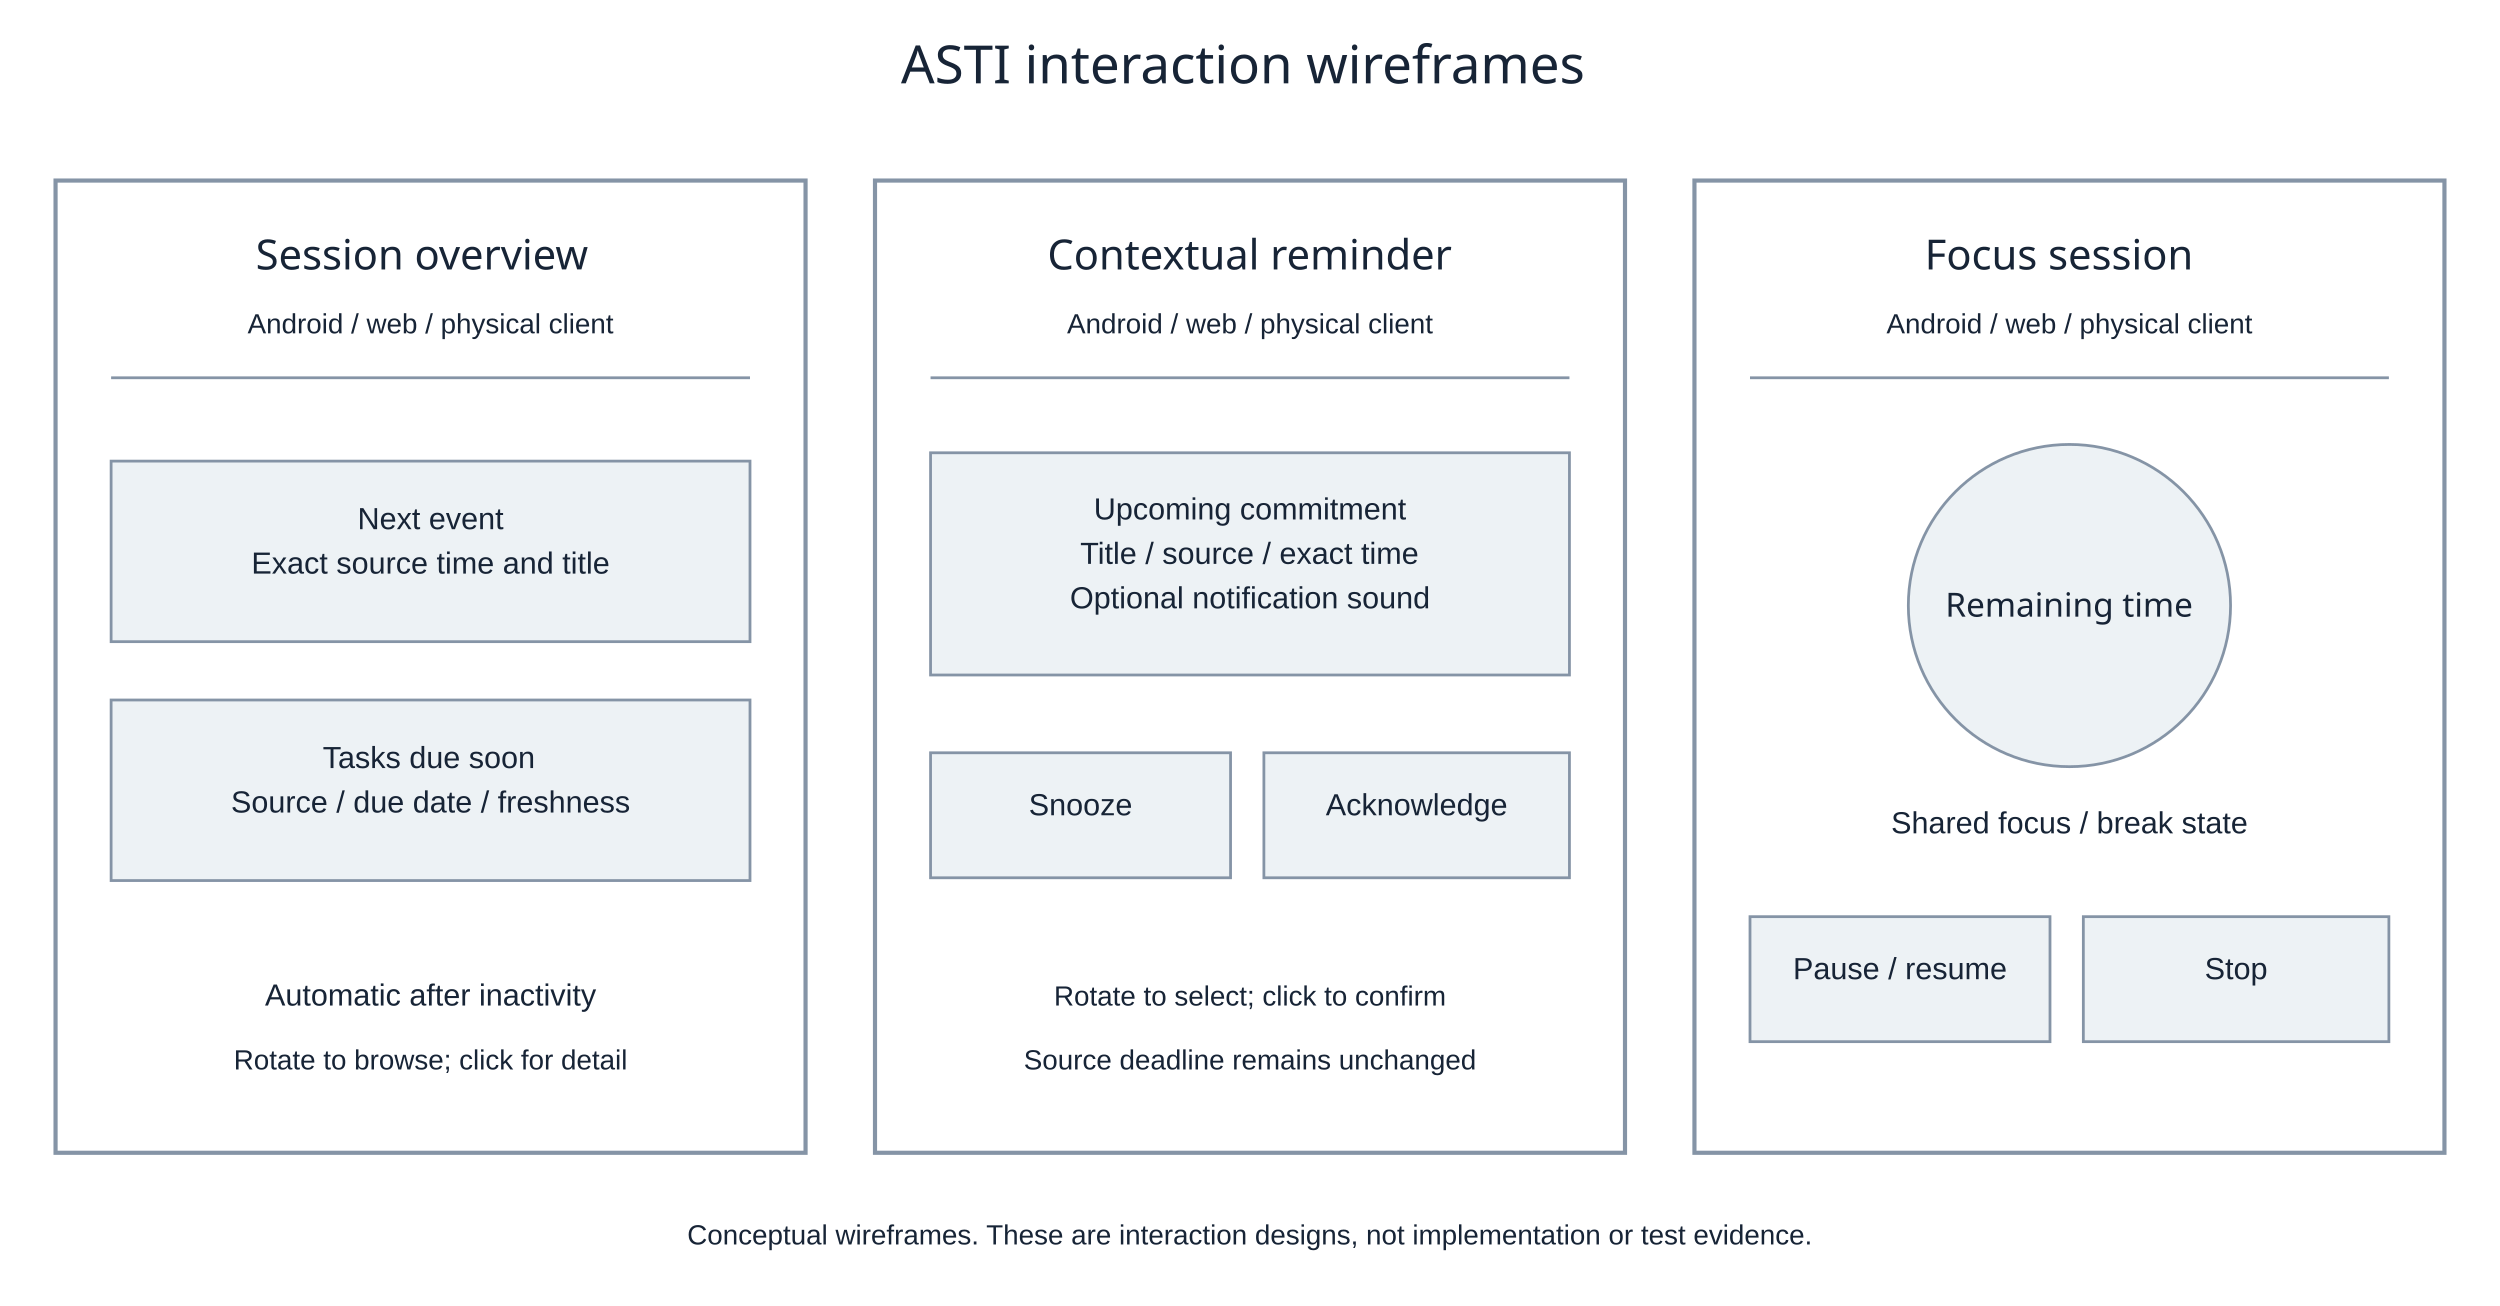
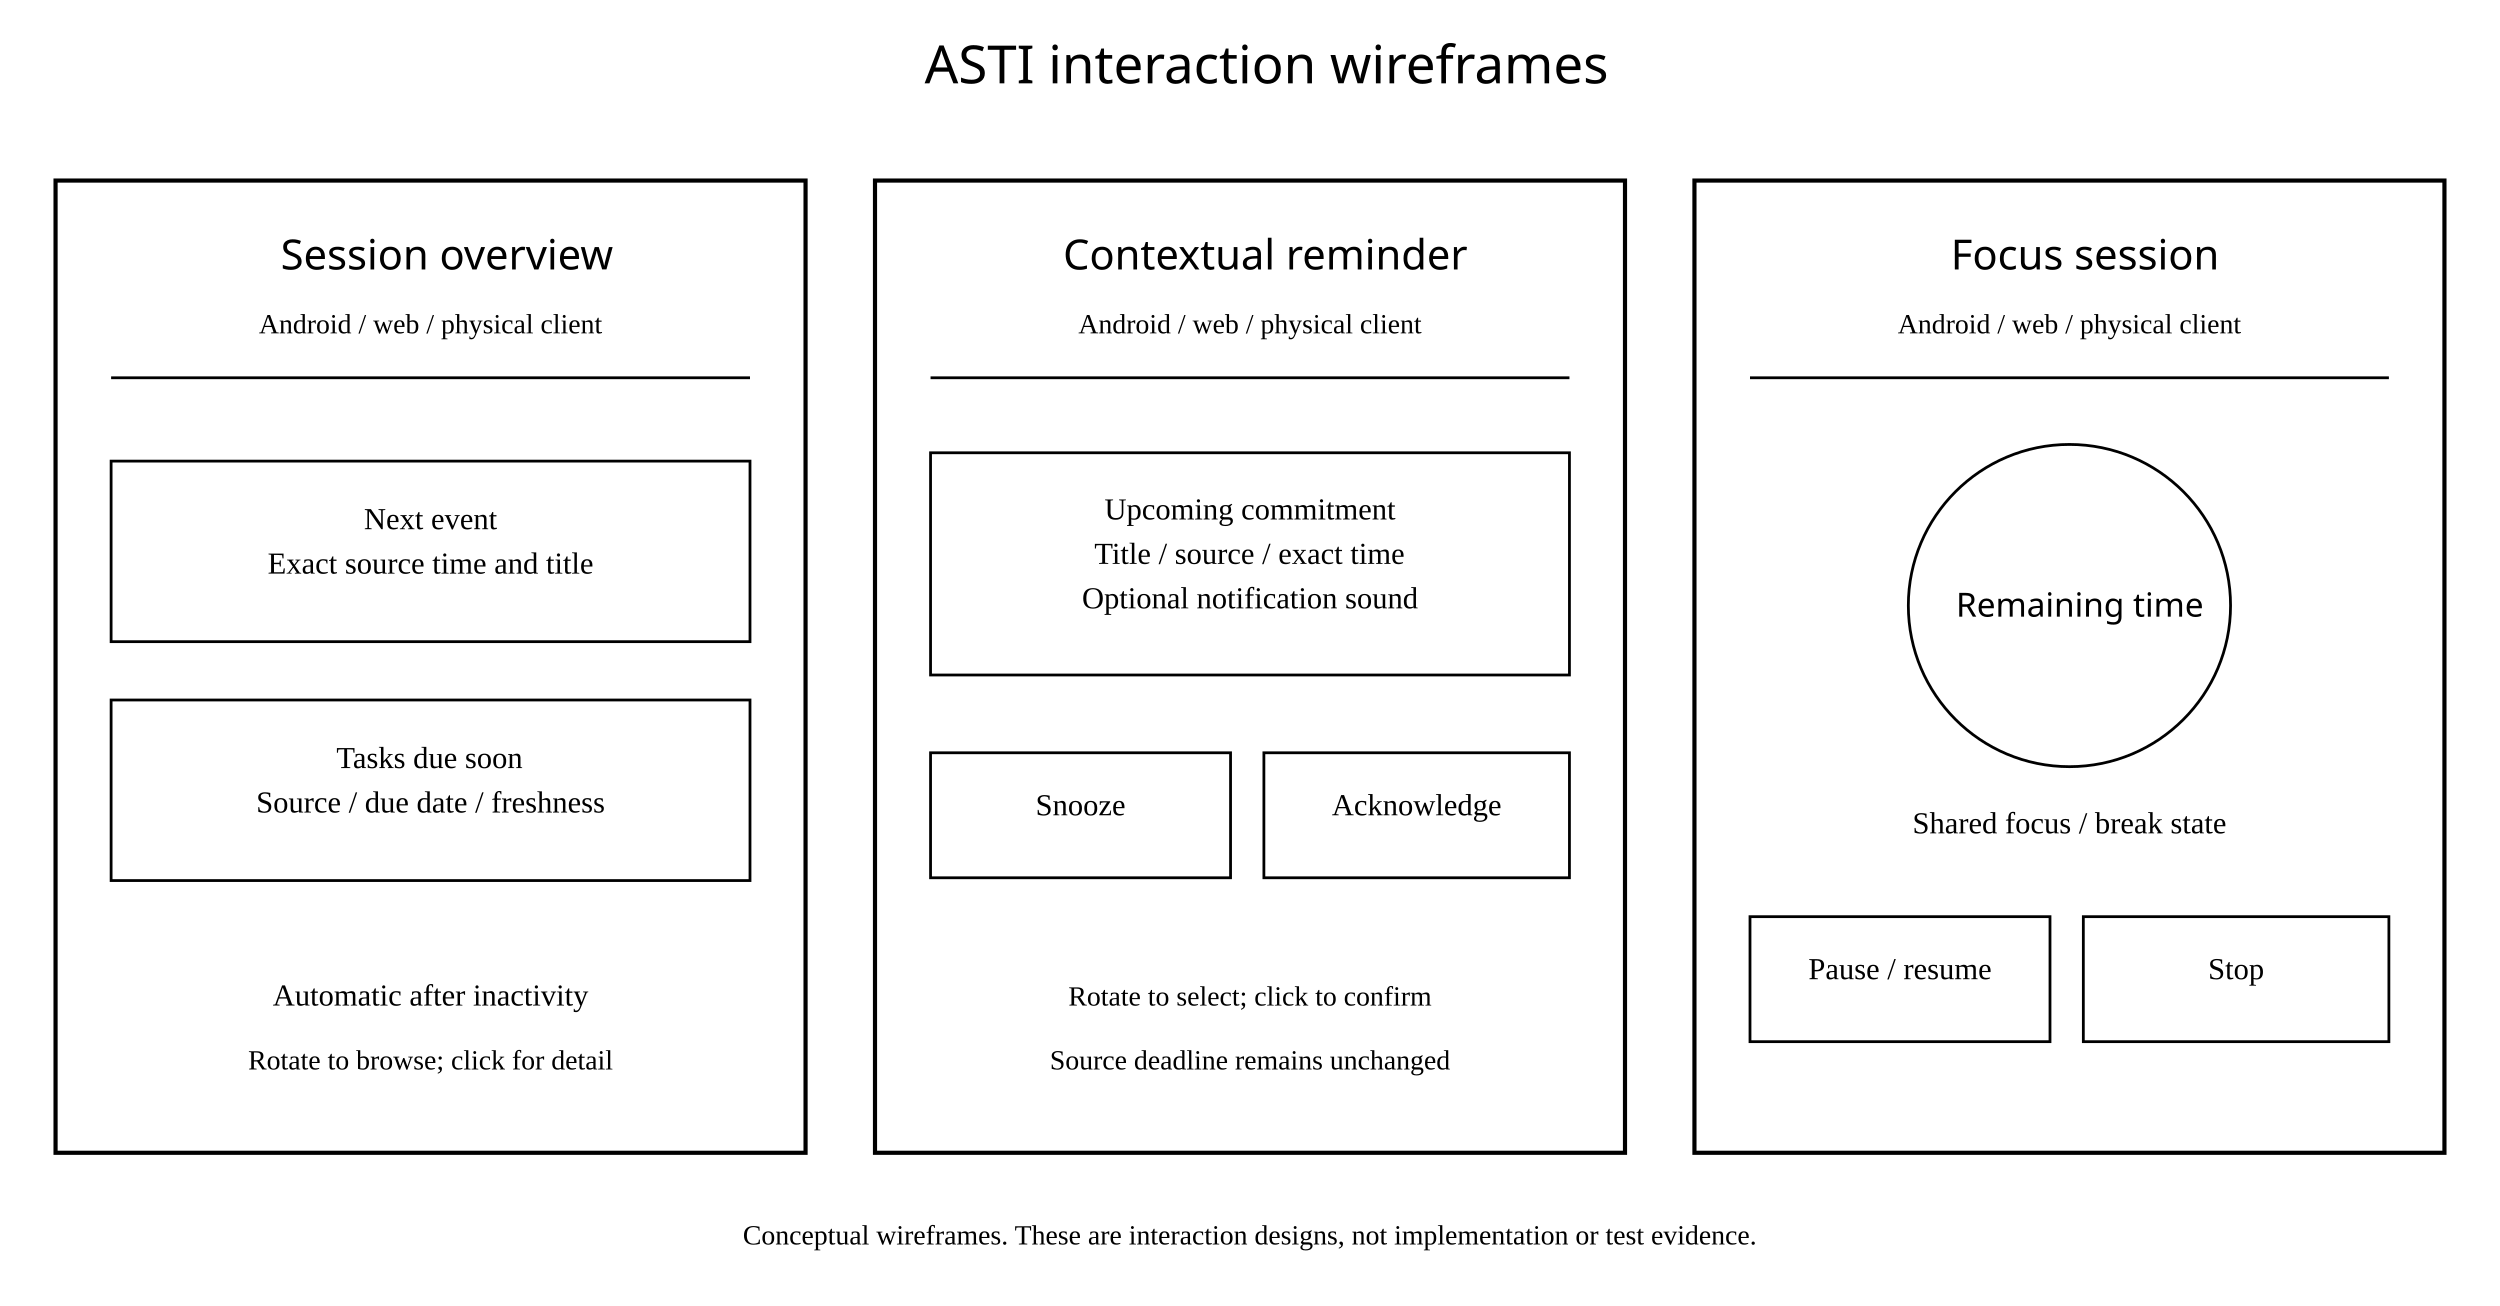
<svg xmlns="http://www.w3.org/2000/svg" width="900" height="470" preserveAspectRatio="xMinYMin meet" viewBox="0 0 900 470" version="1.0" fill-rule="evenodd">
  <clipPath id="clip">
    <rect x="0" y="0" width="900" height="470" />
  </clipPath>
  <g id="group" transform="scale(1,-1) translate(0,-470)" style="clip-path: url(#clip)">
    <g transform="">
-       <text x="324.352" y="440" style="font-family: Arial-Bold; font-size: 19px;fill: rgb(9%,14%,21%); stroke:none;" transform="translate(0,880) scale(1,-1)">ASTI interaction wireframes</text>
-       <rect x="20" y="55" width="270" height="350" rx="16" ry="0" style="stroke: rgb(52%,58%,65%); stroke-linecap: butt; stroke-width: 1.5; fill: rgb(100%,100%,100%); fill-rule: evenodd;" />
-       <text x="92.052" y="373" style="font-family: Arial-Bold; font-size: 15px;fill: rgb(9%,14%,21%); stroke:none;" transform="translate(0,746) scale(1,-1)">Session overview</text>
-       <text x="89.133" y="350" style="font-family: Arial; font-size: 10px;fill: rgb(9%,14%,21%); stroke:none;" transform="translate(0,700) scale(1,-1)">Android / web / physical client</text>
-       <path d="M 40,334 L 270,334 Z" style="stroke: rgb(52%,58%,65%); stroke-linecap: butt; stroke-width: 1;" />
-       <rect x="315" y="55" width="270" height="350" rx="16" ry="0" style="stroke: rgb(52%,58%,65%); stroke-linecap: butt; stroke-width: 1.5; fill: rgb(100%,100%,100%); fill-rule: evenodd;" />
-       <text x="377.069" y="373" style="font-family: Arial-Bold; font-size: 15px;fill: rgb(9%,14%,21%); stroke:none;" transform="translate(0,746) scale(1,-1)">Contextual reminder</text>
-       <text x="384.133" y="350" style="font-family: Arial; font-size: 10px;fill: rgb(9%,14%,21%); stroke:none;" transform="translate(0,700) scale(1,-1)">Android / web / physical client</text>
-       <path d="M 335,334 L 565,334 Z" style="stroke: rgb(52%,58%,65%); stroke-linecap: butt; stroke-width: 1;" />
-       <rect x="610" y="55" width="270" height="350" rx="16" ry="0" style="stroke: rgb(52%,58%,65%); stroke-linecap: butt; stroke-width: 1.5; fill: rgb(100%,100%,100%); fill-rule: evenodd;" />
-       <text x="692.899" y="373" style="font-family: Arial-Bold; font-size: 15px;fill: rgb(9%,14%,21%); stroke:none;" transform="translate(0,746) scale(1,-1)">Focus session</text>
-       <text x="679.133" y="350" style="font-family: Arial; font-size: 10px;fill: rgb(9%,14%,21%); stroke:none;" transform="translate(0,700) scale(1,-1)">Android / web / physical client</text>
-       <path d="M 630,334 L 860,334 Z" style="stroke: rgb(52%,58%,65%); stroke-linecap: butt; stroke-width: 1;" />
-       <rect x="40" y="239" width="230" height="65" rx="5" ry="0" style="stroke: rgb(52%,58%,65%); stroke-linecap: butt; stroke-width: 1; fill: rgb(93%,95%,96%); fill-rule: evenodd;" />
-       <text x="128.708" y="279.5" style="font-family: Arial; font-size: 11px;fill: rgb(9%,14%,21%); stroke:none;" transform="translate(0,559) scale(1,-1)">Next event</text>
-       <text x="90.499" y="263.5" style="font-family: Arial; font-size: 11px;fill: rgb(9%,14%,21%); stroke:none;" transform="translate(0,527) scale(1,-1)">Exact source time and title</text>
-       <rect x="40" y="153" width="230" height="65" rx="5" ry="0" style="stroke: rgb(52%,58%,65%); stroke-linecap: butt; stroke-width: 1; fill: rgb(93%,95%,96%); fill-rule: evenodd;" />
-       <text x="116.172" y="193.5" style="font-family: Arial; font-size: 11px;fill: rgb(9%,14%,21%); stroke:none;" transform="translate(0,387) scale(1,-1)">Tasks due soon</text>
-       <text x="83.151" y="177.5" style="font-family: Arial; font-size: 11px;fill: rgb(9%,14%,21%); stroke:none;" transform="translate(0,355) scale(1,-1)">Source / due date / freshness</text>
-       <text x="95.394" y="108" style="font-family: Arial; font-size: 11px;fill: rgb(9%,14%,21%); stroke:none;" transform="translate(0,216) scale(1,-1)">Automatic after inactivity</text>
-       <text x="84.136" y="85" style="font-family: Arial; font-size: 10px;fill: rgb(9%,14%,21%); stroke:none;" transform="translate(0,170) scale(1,-1)">Rotate to browse; click for detail</text>
-       <rect x="335" y="227" width="230" height="80" rx="5" ry="0" style="stroke: rgb(52%,58%,65%); stroke-linecap: butt; stroke-width: 1; fill: rgb(93%,95%,96%); fill-rule: evenodd;" />
-       <text x="393.762" y="283.0" style="font-family: Arial; font-size: 11px;fill: rgb(9%,14%,21%); stroke:none;" transform="translate(0,566) scale(1,-1)">Upcoming commitment</text>
-       <text x="388.869" y="267.0" style="font-family: Arial; font-size: 11px;fill: rgb(9%,14%,21%); stroke:none;" transform="translate(0,534) scale(1,-1)">Title / source / exact time</text>
-       <text x="385.179" y="251.0" style="font-family: Arial; font-size: 11px;fill: rgb(9%,14%,21%); stroke:none;" transform="translate(0,502) scale(1,-1)">Optional notification sound</text>
-       <rect x="335" y="154" width="108" height="45" rx="5" ry="0" style="stroke: rgb(52%,58%,65%); stroke-linecap: butt; stroke-width: 1; fill: rgb(93%,95%,96%); fill-rule: evenodd;" />
-       <text x="370.346" y="176.5" style="font-family: Arial; font-size: 11px;fill: rgb(9%,14%,21%); stroke:none;" transform="translate(0,353) scale(1,-1)">Snooze</text>
-       <rect x="455" y="154" width="110" height="45" rx="5" ry="0" style="stroke: rgb(52%,58%,65%); stroke-linecap: butt; stroke-width: 1; fill: rgb(93%,95%,96%); fill-rule: evenodd;" />
-       <text x="477.285" y="176.5" style="font-family: Arial; font-size: 11px;fill: rgb(9%,14%,21%); stroke:none;" transform="translate(0,353) scale(1,-1)">Acknowledge</text>
-       <text x="379.419" y="108" style="font-family: Arial; font-size: 10px;fill: rgb(9%,14%,21%); stroke:none;" transform="translate(0,216) scale(1,-1)">Rotate to select; click to confirm</text>
-       <text x="368.555" y="85" style="font-family: Arial; font-size: 10px;fill: rgb(9%,14%,21%); stroke:none;" transform="translate(0,170) scale(1,-1)">Source deadline remains unchanged</text>
-       <circle cx="745" cy="252" r="58" style="stroke: rgb(52%,58%,65%); stroke-linecap: butt; stroke-width: 1; fill: rgb(93%,95%,96%); fill-rule: evenodd;" />
-       <text x="700.325" y="248" style="font-family: Arial-Bold; font-size: 12px;fill: rgb(9%,14%,21%); stroke:none;" transform="translate(0,496) scale(1,-1)">Remaining time</text>
-       <text x="680.797" y="170" style="font-family: Arial; font-size: 11px;fill: rgb(9%,14%,21%); stroke:none;" transform="translate(0,340) scale(1,-1)">Shared focus / break state</text>
-       <rect x="630" y="95" width="108" height="45" rx="5" ry="0" style="stroke: rgb(52%,58%,65%); stroke-linecap: butt; stroke-width: 1; fill: rgb(93%,95%,96%); fill-rule: evenodd;" />
-       <text x="645.481" y="117.5" style="font-family: Arial; font-size: 11px;fill: rgb(9%,14%,21%); stroke:none;" transform="translate(0,235) scale(1,-1)">Pause / resume</text>
-       <rect x="750" y="95" width="110" height="45" rx="5" ry="0" style="stroke: rgb(52%,58%,65%); stroke-linecap: butt; stroke-width: 1; fill: rgb(93%,95%,96%); fill-rule: evenodd;" />
-       <text x="793.686" y="117.5" style="font-family: Arial; font-size: 11px;fill: rgb(9%,14%,21%); stroke:none;" transform="translate(0,235) scale(1,-1)">Stop</text>
-       <text x="247.395" y="22" style="font-family: Arial; font-size: 10px;fill: rgb(9%,14%,21%); stroke:none;" transform="translate(0,44) scale(1,-1)">Conceptual wireframes. These are interaction designs, not implementation or test evidence.</text>
+       <text x="332.86" y="440" style="font-family: TimesNewRoman-Bold; font-size: 19px;fill: rgb(0%,0%,0%); stroke:none;" transform="translate(0,880) scale(1,-1)">ASTI interaction wireframes</text>
+       <rect x="20" y="55" width="270" height="350" rx="16" ry="0" style="stroke: rgb(0%,0%,0%); stroke-linecap: butt; stroke-width: 1.5; fill: rgb(100%,100%,100%); fill-rule: evenodd;" />
+       <text x="101.046" y="373" style="font-family: TimesNewRoman-Bold; font-size: 15px;fill: rgb(0%,0%,0%); stroke:none;" transform="translate(0,746) scale(1,-1)">Session overview</text>
+       <text x="93.208" y="350" style="font-family: TimesNewRoman; font-size: 10px;fill: rgb(0%,0%,0%); stroke:none;" transform="translate(0,700) scale(1,-1)">Android / web / physical client</text>
+       <path d="M 40,334 L 270,334 Z" style="stroke: rgb(0%,0%,0%); stroke-linecap: butt; stroke-width: 1;" />
+       <rect x="315" y="55" width="270" height="350" rx="16" ry="0" style="stroke: rgb(0%,0%,0%); stroke-linecap: butt; stroke-width: 1.5; fill: rgb(100%,100%,100%); fill-rule: evenodd;" />
+       <text x="382.72" y="373" style="font-family: TimesNewRoman-Bold; font-size: 15px;fill: rgb(0%,0%,0%); stroke:none;" transform="translate(0,746) scale(1,-1)">Contextual reminder</text>
+       <text x="388.208" y="350" style="font-family: TimesNewRoman; font-size: 10px;fill: rgb(0%,0%,0%); stroke:none;" transform="translate(0,700) scale(1,-1)">Android / web / physical client</text>
+       <path d="M 335,334 L 565,334 Z" style="stroke: rgb(0%,0%,0%); stroke-linecap: butt; stroke-width: 1;" />
+       <rect x="610" y="55" width="270" height="350" rx="16" ry="0" style="stroke: rgb(0%,0%,0%); stroke-linecap: butt; stroke-width: 1.5; fill: rgb(100%,100%,100%); fill-rule: evenodd;" />
+       <text x="702.285" y="373" style="font-family: TimesNewRoman-Bold; font-size: 15px;fill: rgb(0%,0%,0%); stroke:none;" transform="translate(0,746) scale(1,-1)">Focus session</text>
+       <text x="683.208" y="350" style="font-family: TimesNewRoman; font-size: 10px;fill: rgb(0%,0%,0%); stroke:none;" transform="translate(0,700) scale(1,-1)">Android / web / physical client</text>
+       <path d="M 630,334 L 860,334 Z" style="stroke: rgb(0%,0%,0%); stroke-linecap: butt; stroke-width: 1;" />
+       <rect x="40" y="239" width="230" height="65" rx="5" ry="0" style="stroke: rgb(0%,0%,0%); stroke-linecap: butt; stroke-width: 1; fill: rgb(100%,100%,100%); fill-rule: evenodd;" />
+       <text x="131.023" y="279.5" style="font-family: TimesNewRoman; font-size: 11px;fill: rgb(0%,0%,0%); stroke:none;" transform="translate(0,559) scale(1,-1)">Next event</text>
+       <text x="96.356" y="263.5" style="font-family: TimesNewRoman; font-size: 11px;fill: rgb(0%,0%,0%); stroke:none;" transform="translate(0,527) scale(1,-1)">Exact source time and title</text>
+       <rect x="40" y="153" width="230" height="65" rx="5" ry="0" style="stroke: rgb(0%,0%,0%); stroke-linecap: butt; stroke-width: 1; fill: rgb(100%,100%,100%); fill-rule: evenodd;" />
+       <text x="121.087" y="193.5" style="font-family: TimesNewRoman; font-size: 11px;fill: rgb(0%,0%,0%); stroke:none;" transform="translate(0,387) scale(1,-1)">Tasks due soon</text>
+       <text x="92.228" y="177.5" style="font-family: TimesNewRoman; font-size: 11px;fill: rgb(0%,0%,0%); stroke:none;" transform="translate(0,355) scale(1,-1)">Source / due date / freshness</text>
+       <text x="98.187" y="108" style="font-family: TimesNewRoman; font-size: 11px;fill: rgb(0%,0%,0%); stroke:none;" transform="translate(0,216) scale(1,-1)">Automatic after inactivity</text>
+       <text x="89.326" y="85" style="font-family: TimesNewRoman; font-size: 10px;fill: rgb(0%,0%,0%); stroke:none;" transform="translate(0,170) scale(1,-1)">Rotate to browse; click for detail</text>
+       <rect x="335" y="227" width="230" height="80" rx="5" ry="0" style="stroke: rgb(0%,0%,0%); stroke-linecap: butt; stroke-width: 1; fill: rgb(100%,100%,100%); fill-rule: evenodd;" />
+       <text x="397.605" y="283.0" style="font-family: TimesNewRoman; font-size: 11px;fill: rgb(0%,0%,0%); stroke:none;" transform="translate(0,566) scale(1,-1)">Upcoming commitment</text>
+       <text x="393.953" y="267.0" style="font-family: TimesNewRoman; font-size: 11px;fill: rgb(0%,0%,0%); stroke:none;" transform="translate(0,534) scale(1,-1)">Title / source / exact time</text>
+       <text x="389.508" y="251.0" style="font-family: TimesNewRoman; font-size: 11px;fill: rgb(0%,0%,0%); stroke:none;" transform="translate(0,502) scale(1,-1)">Optional notification sound</text>
+       <rect x="335" y="154" width="108" height="45" rx="5" ry="0" style="stroke: rgb(0%,0%,0%); stroke-linecap: butt; stroke-width: 1; fill: rgb(100%,100%,100%); fill-rule: evenodd;" />
+       <text x="372.809" y="176.5" style="font-family: TimesNewRoman; font-size: 11px;fill: rgb(0%,0%,0%); stroke:none;" transform="translate(0,353) scale(1,-1)">Snooze</text>
+       <rect x="455" y="154" width="110" height="45" rx="5" ry="0" style="stroke: rgb(0%,0%,0%); stroke-linecap: butt; stroke-width: 1; fill: rgb(100%,100%,100%); fill-rule: evenodd;" />
+       <text x="479.455" y="176.5" style="font-family: TimesNewRoman; font-size: 11px;fill: rgb(0%,0%,0%); stroke:none;" transform="translate(0,353) scale(1,-1)">Acknowledge</text>
+       <text x="384.604" y="108" style="font-family: TimesNewRoman; font-size: 10px;fill: rgb(0%,0%,0%); stroke:none;" transform="translate(0,216) scale(1,-1)">Rotate to select; click to confirm</text>
+       <text x="377.944" y="85" style="font-family: TimesNewRoman; font-size: 10px;fill: rgb(0%,0%,0%); stroke:none;" transform="translate(0,170) scale(1,-1)">Source deadline remains unchanged</text>
+       <circle cx="745" cy="252" r="58" style="stroke: rgb(0%,0%,0%); stroke-linecap: butt; stroke-width: 1; fill: rgb(100%,100%,100%); fill-rule: evenodd;" />
+       <text x="704.172" y="248" style="font-family: TimesNewRoman-Bold; font-size: 12px;fill: rgb(0%,0%,0%); stroke:none;" transform="translate(0,496) scale(1,-1)">Remaining time</text>
+       <text x="688.493" y="170" style="font-family: TimesNewRoman; font-size: 11px;fill: rgb(0%,0%,0%); stroke:none;" transform="translate(0,340) scale(1,-1)">Shared focus / break state</text>
+       <rect x="630" y="95" width="108" height="45" rx="5" ry="0" style="stroke: rgb(0%,0%,0%); stroke-linecap: butt; stroke-width: 1; fill: rgb(100%,100%,100%); fill-rule: evenodd;" />
+       <text x="651.008" y="117.5" style="font-family: TimesNewRoman; font-size: 11px;fill: rgb(0%,0%,0%); stroke:none;" transform="translate(0,235) scale(1,-1)">Pause / resume</text>
+       <rect x="750" y="95" width="110" height="45" rx="5" ry="0" style="stroke: rgb(0%,0%,0%); stroke-linecap: butt; stroke-width: 1; fill: rgb(100%,100%,100%); fill-rule: evenodd;" />
+       <text x="794.913" y="117.5" style="font-family: TimesNewRoman; font-size: 11px;fill: rgb(0%,0%,0%); stroke:none;" transform="translate(0,235) scale(1,-1)">Stop</text>
+       <text x="267.424" y="22" style="font-family: TimesNewRoman; font-size: 10px;fill: rgb(0%,0%,0%); stroke:none;" transform="translate(0,44) scale(1,-1)">Conceptual wireframes. These are interaction designs, not implementation or test evidence.</text>
    </g>
  </g>
</svg>
